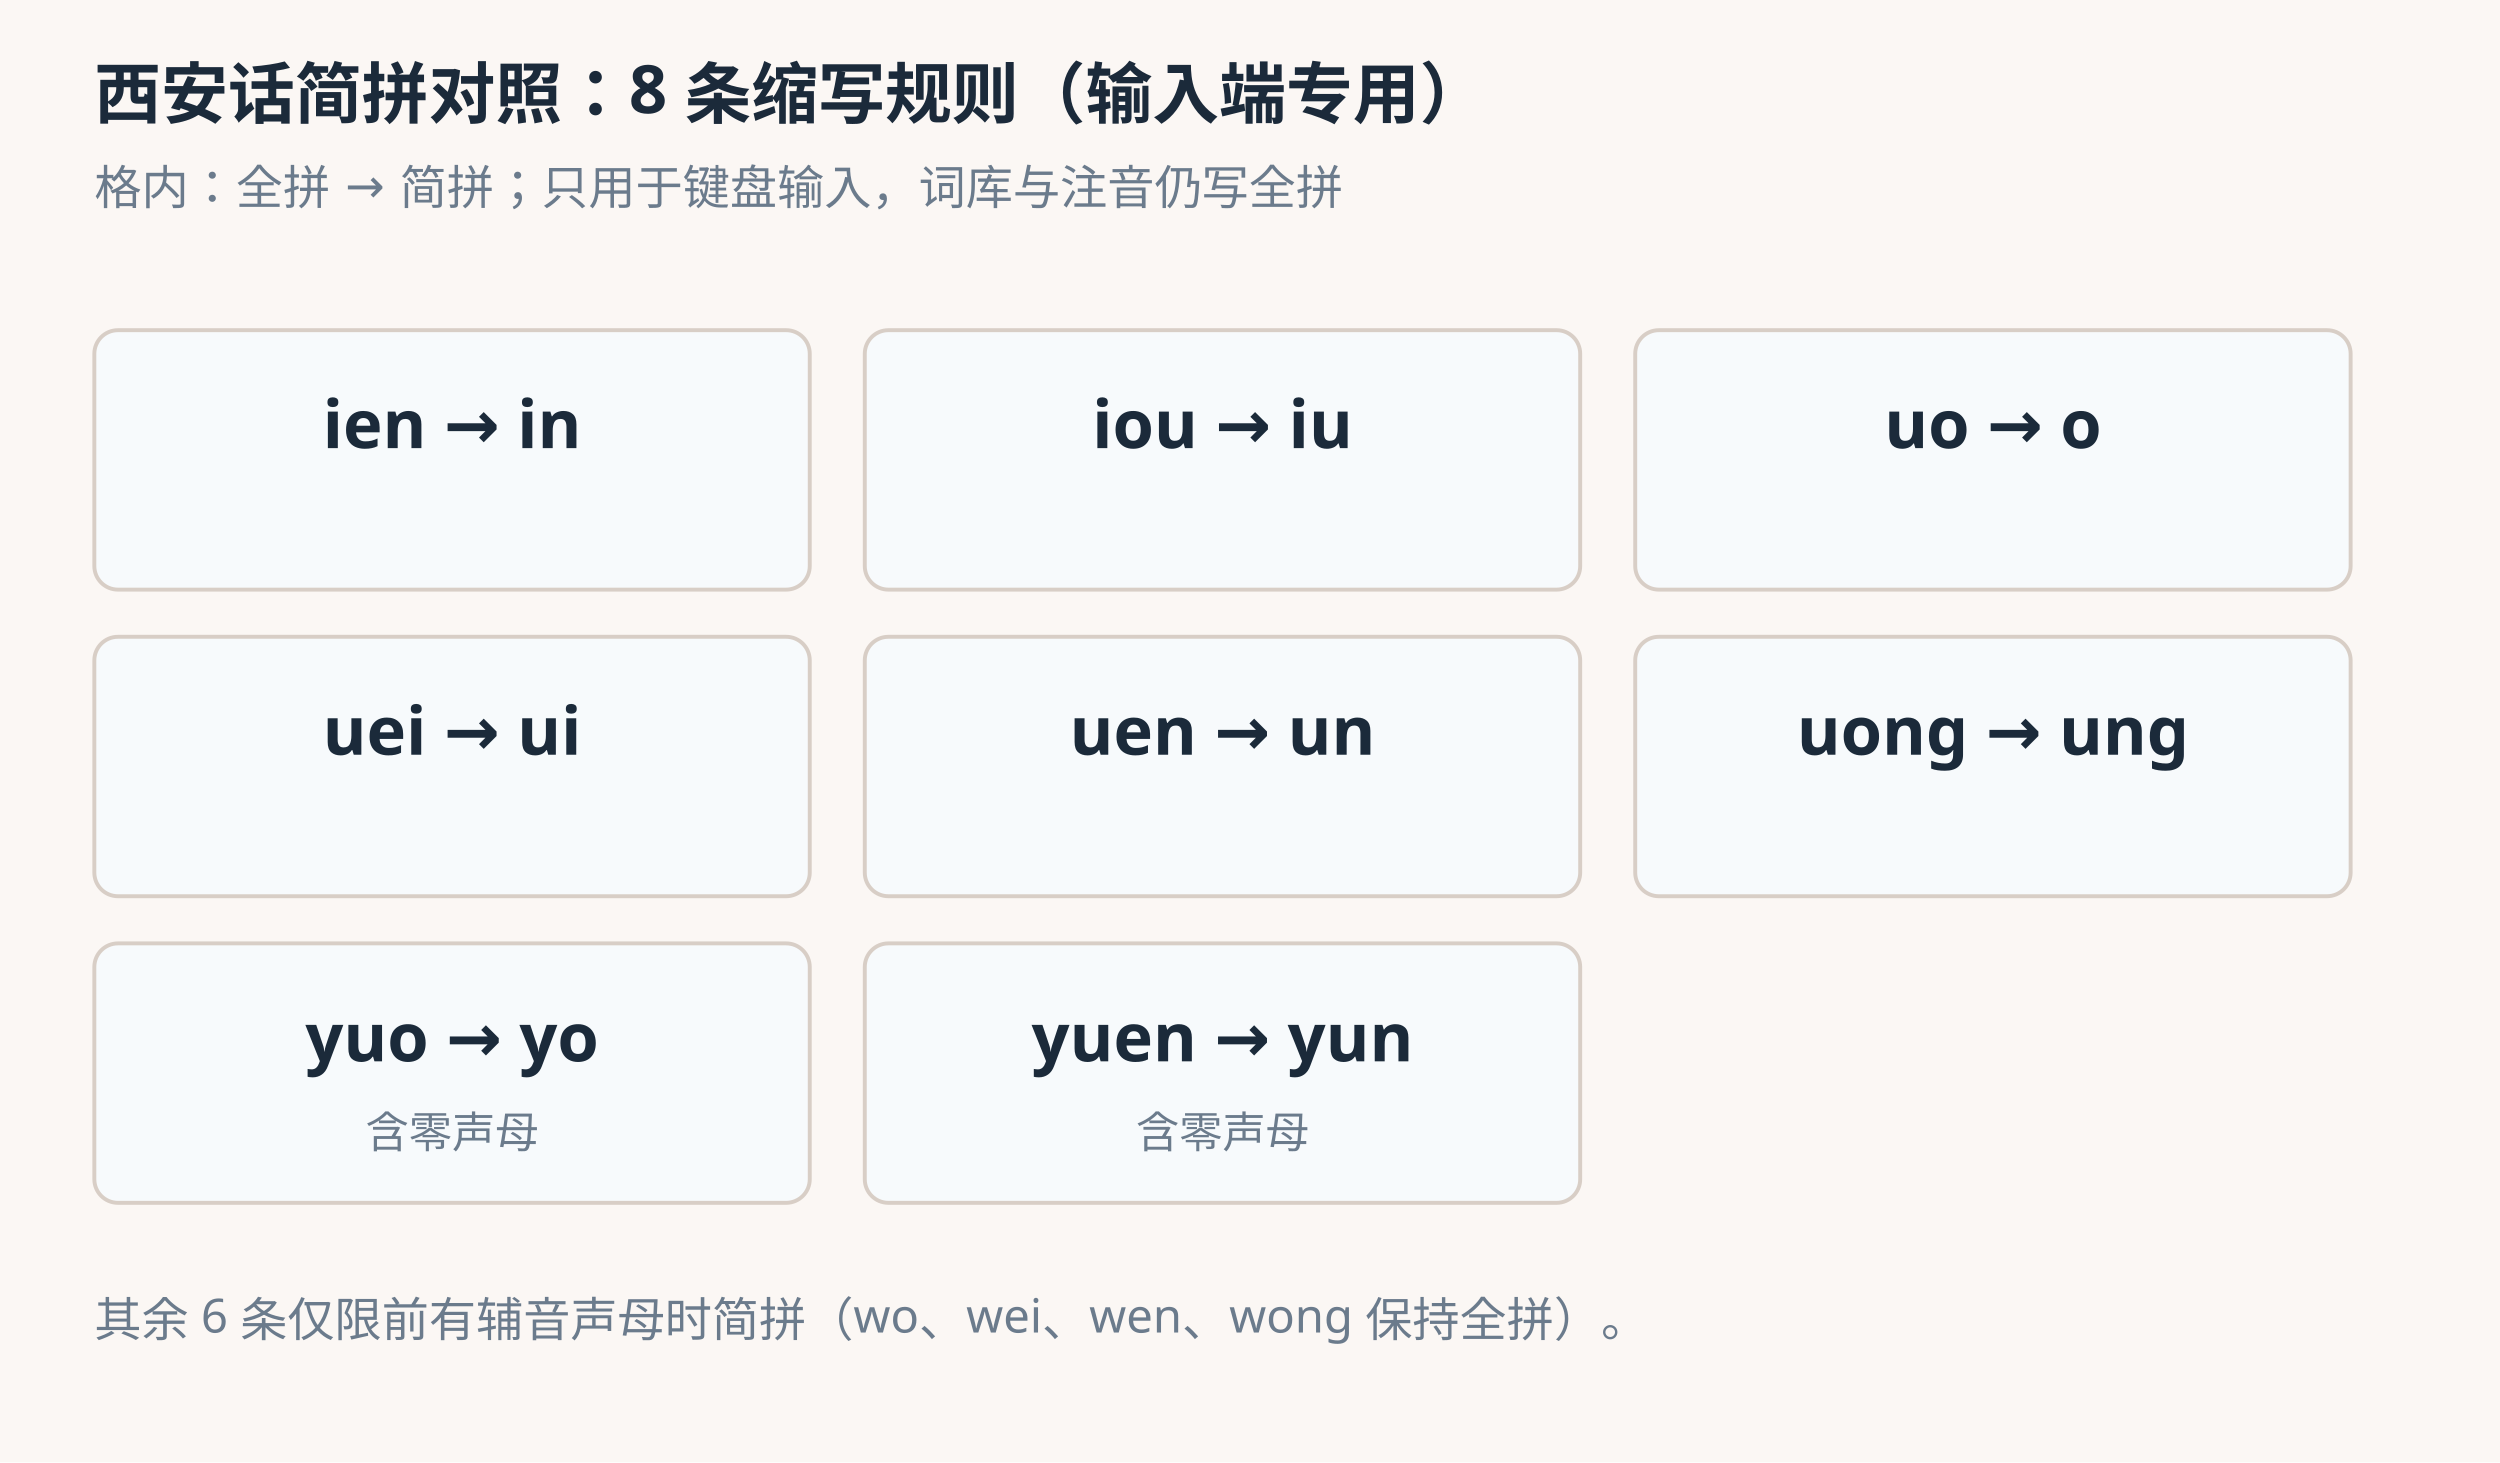
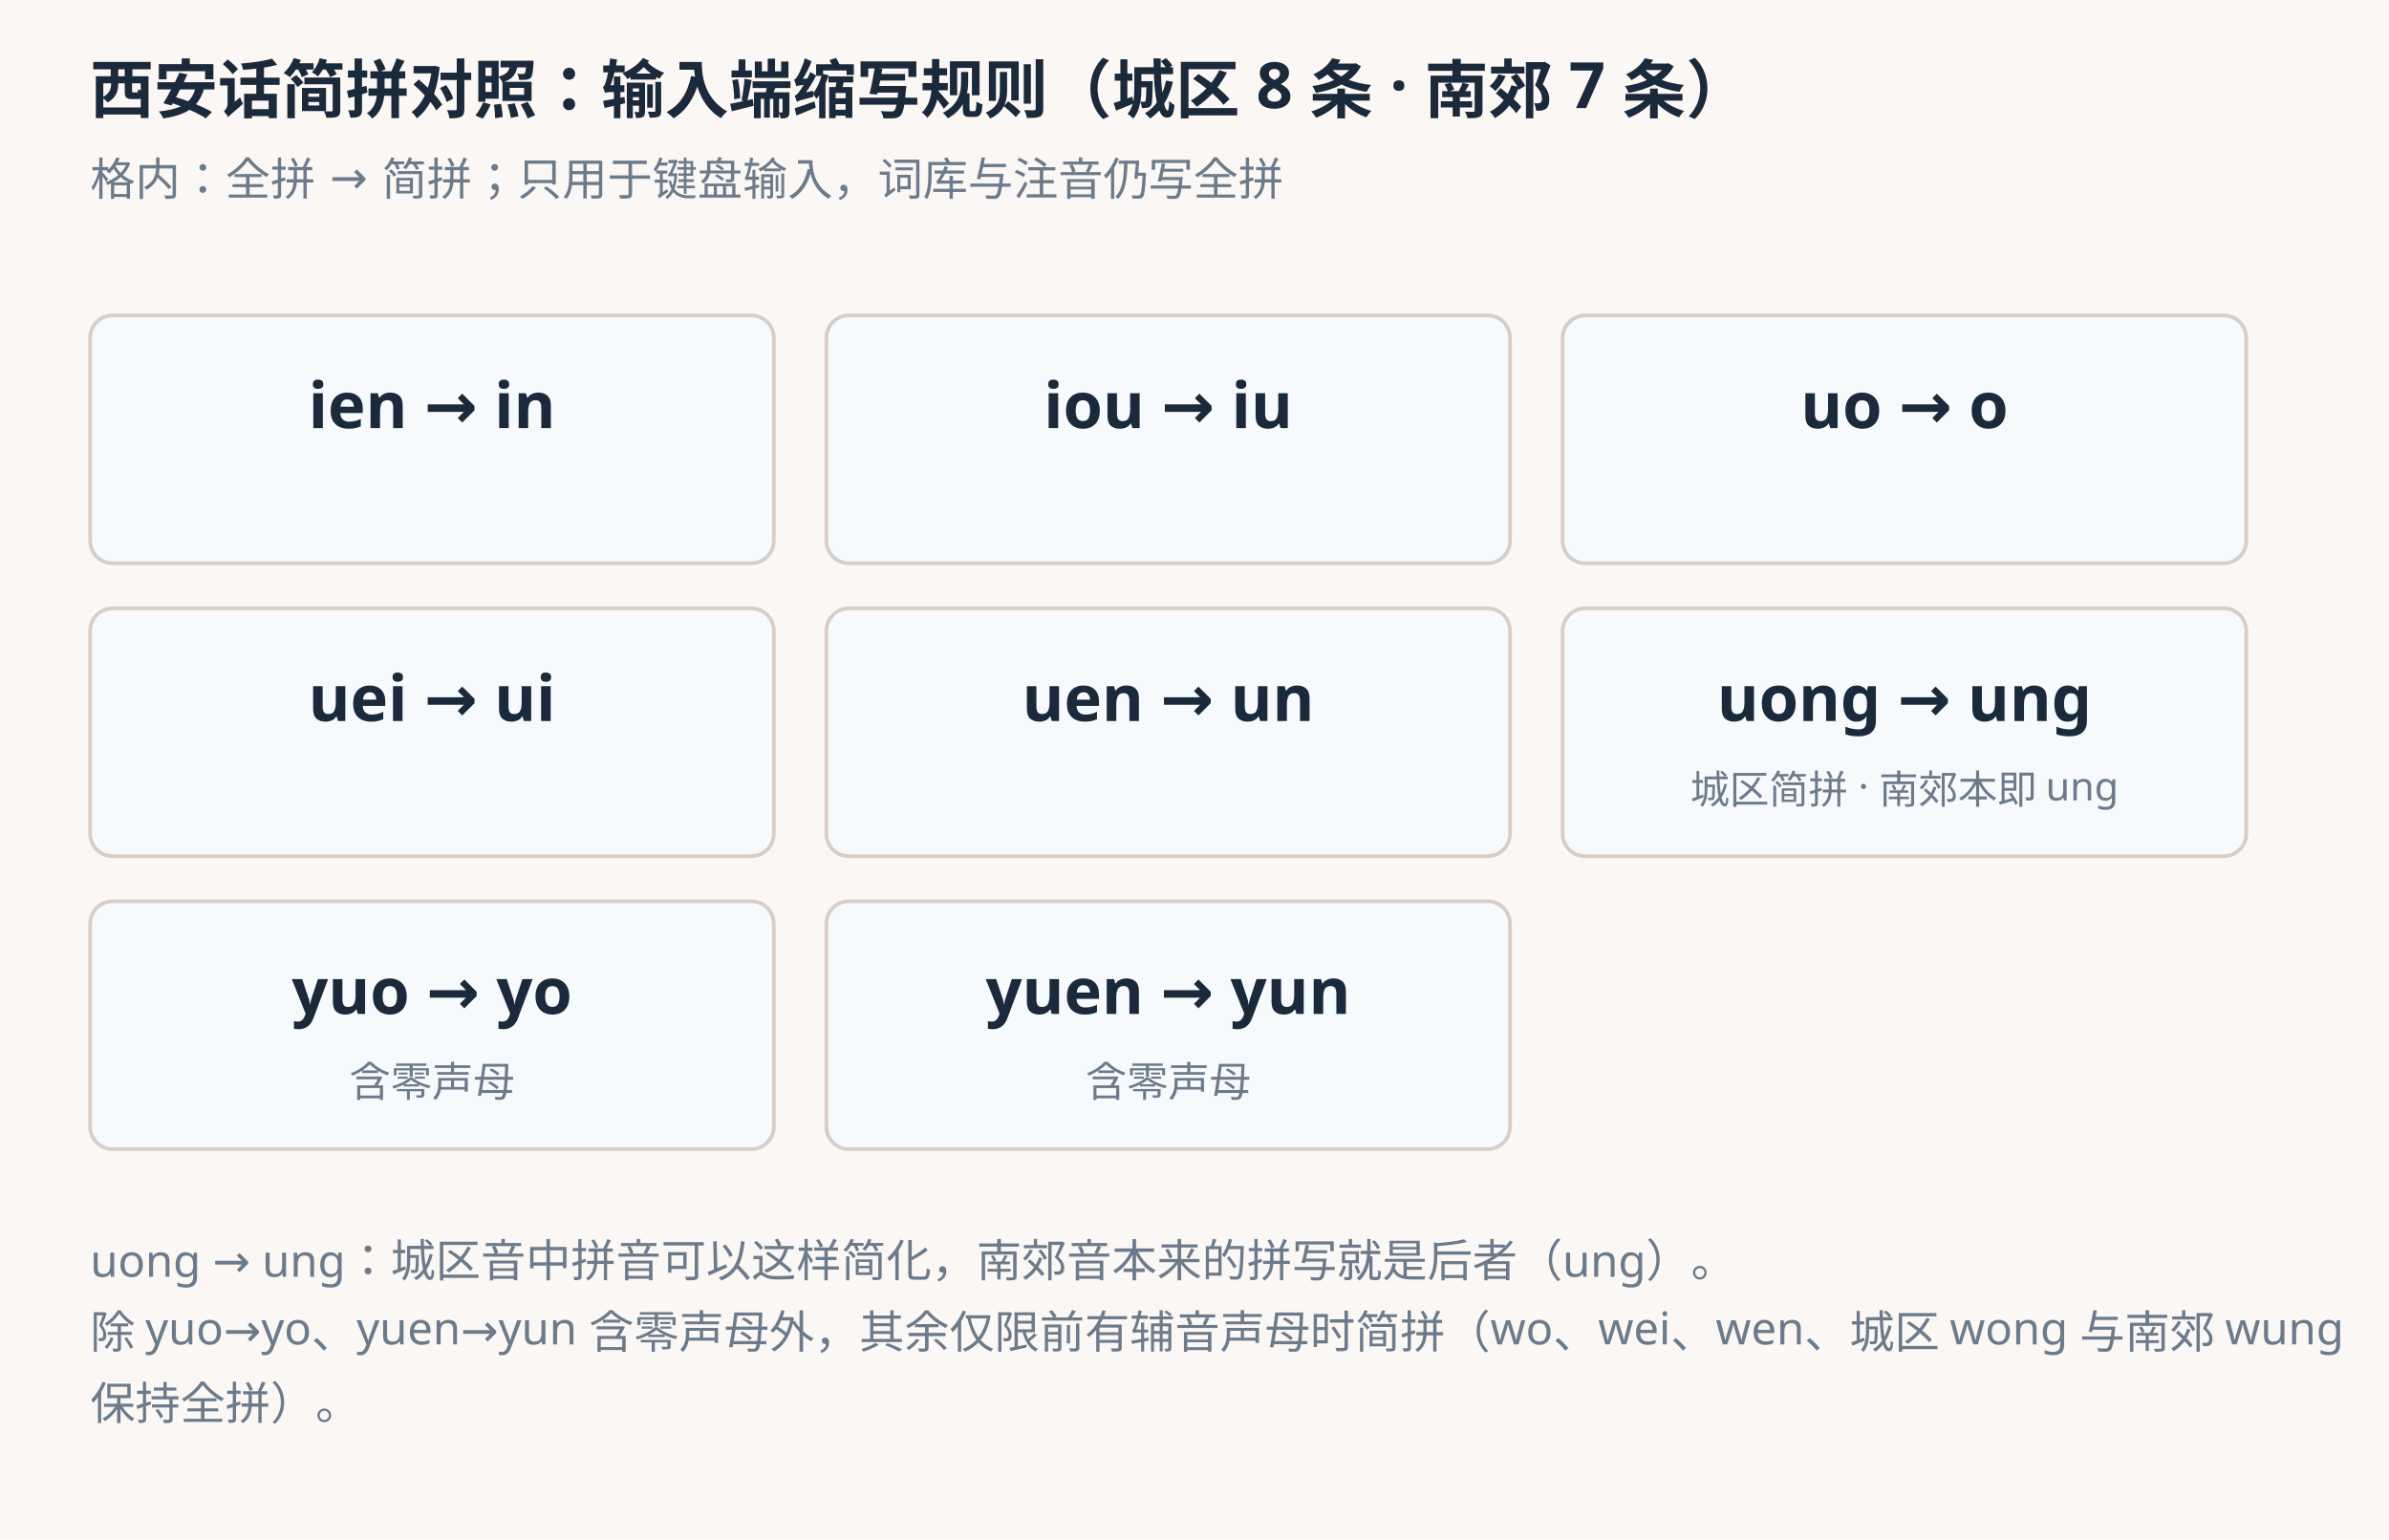
- <svg xmlns="http://www.w3.org/2000/svg" width="636" height="372" viewBox="0 0 636 372" font-family="'Noto Sans SC','PingFang SC','Microsoft YaHei','Hiragino Sans GB',sans-serif">
-   <rect width="636" height="372" fill="#FBF7F4" />
-   <text x="24" y="30" font-size="17" fill="#1b2a3a" font-weight="bold" text-anchor="start">西安话简拼对照：8 条缩写规则（输入端专用）</text>
+ <svg xmlns="http://www.w3.org/2000/svg" width="636" height="410" viewBox="0 0 636 410" font-family="'Noto Sans SC','PingFang SC','Microsoft YaHei','Hiragino Sans GB',sans-serif">
+   <rect width="636" height="410" fill="#FBF7F4" />
+   <text x="24" y="30" font-size="17" fill="#1b2a3a" font-weight="bold" text-anchor="start">西安话简拼对照：输入端缩写规则（城区 8 条 · 南郊 7 条）</text>
  <text x="24" y="52" font-size="12" fill="#6b7b8c" font-weight="normal" text-anchor="start">格内：全拼 → 简拼；只用于键盘输入，词库与注音仍写全拼</text>
  <rect x="24" y="84" width="182" height="66" rx="6" fill="#f7fafc" stroke="#d8cec6" />
  <text x="115" y="114" font-size="17" fill="#1b2a3a" font-weight="bold" text-anchor="middle">ien → in</text>
  <rect x="220" y="84" width="182" height="66" rx="6" fill="#f7fafc" stroke="#d8cec6" />
  <text x="311" y="114" font-size="17" fill="#1b2a3a" font-weight="bold" text-anchor="middle">iou → iu</text>
  <rect x="416" y="84" width="182" height="66" rx="6" fill="#f7fafc" stroke="#d8cec6" />
  <text x="507" y="114" font-size="17" fill="#1b2a3a" font-weight="bold" text-anchor="middle">uo → o</text>
  <rect x="24" y="162" width="182" height="66" rx="6" fill="#f7fafc" stroke="#d8cec6" />
  <text x="115" y="192" font-size="17" fill="#1b2a3a" font-weight="bold" text-anchor="middle">uei → ui</text>
  <rect x="220" y="162" width="182" height="66" rx="6" fill="#f7fafc" stroke="#d8cec6" />
  <text x="311" y="192" font-size="17" fill="#1b2a3a" font-weight="bold" text-anchor="middle">uen → un</text>
  <rect x="416" y="162" width="182" height="66" rx="6" fill="#f7fafc" stroke="#d8cec6" />
  <text x="507" y="192" font-size="17" fill="#1b2a3a" font-weight="bold" text-anchor="middle">uong → ung</text>
+   <text x="507" y="214" font-size="10.5" fill="#6b7b8c" font-weight="normal" text-anchor="middle">城区简拼 · 南郊本即 ung</text>
  <rect x="24" y="240" width="182" height="66" rx="6" fill="#f7fafc" stroke="#d8cec6" />
  <text x="115" y="270" font-size="17" fill="#1b2a3a" font-weight="bold" text-anchor="middle">yuo → yo</text>
  <text x="115" y="292" font-size="11" fill="#6b7b8c" font-weight="normal" text-anchor="middle">含零声母</text>
  <rect x="220" y="240" width="182" height="66" rx="6" fill="#f7fafc" stroke="#d8cec6" />
  <text x="311" y="270" font-size="17" fill="#1b2a3a" font-weight="bold" text-anchor="middle">yuen → yun</text>
  <text x="311" y="292" font-size="11" fill="#6b7b8c" font-weight="normal" text-anchor="middle">含零声母</text>
-   <text x="24" y="340" font-size="12" fill="#6b7b8c" font-weight="normal" text-anchor="start">其余 6 条仅限前有辅音声母时简拼（wo、wei、wen、wong 保持全拼）。</text>
+   <text x="24" y="340" font-size="12" fill="#6b7b8c" font-weight="normal" text-anchor="start">uong → ung：城区音中拼音可以这样简化，南郊音本来的拼写就是后者（ung）。</text>
+   <text x="24" y="359" font-size="12" fill="#6b7b8c" font-weight="normal" text-anchor="start">除 yuo→yo、yuen→yun 含零声母外，其余仅限前有辅音声母时简拼（wo、wei、wen、城区 wong 与南郊 wung </text>
+   <text x="24" y="378" font-size="12" fill="#6b7b8c" font-weight="normal" text-anchor="start">保持全拼）。</text>
</svg>
